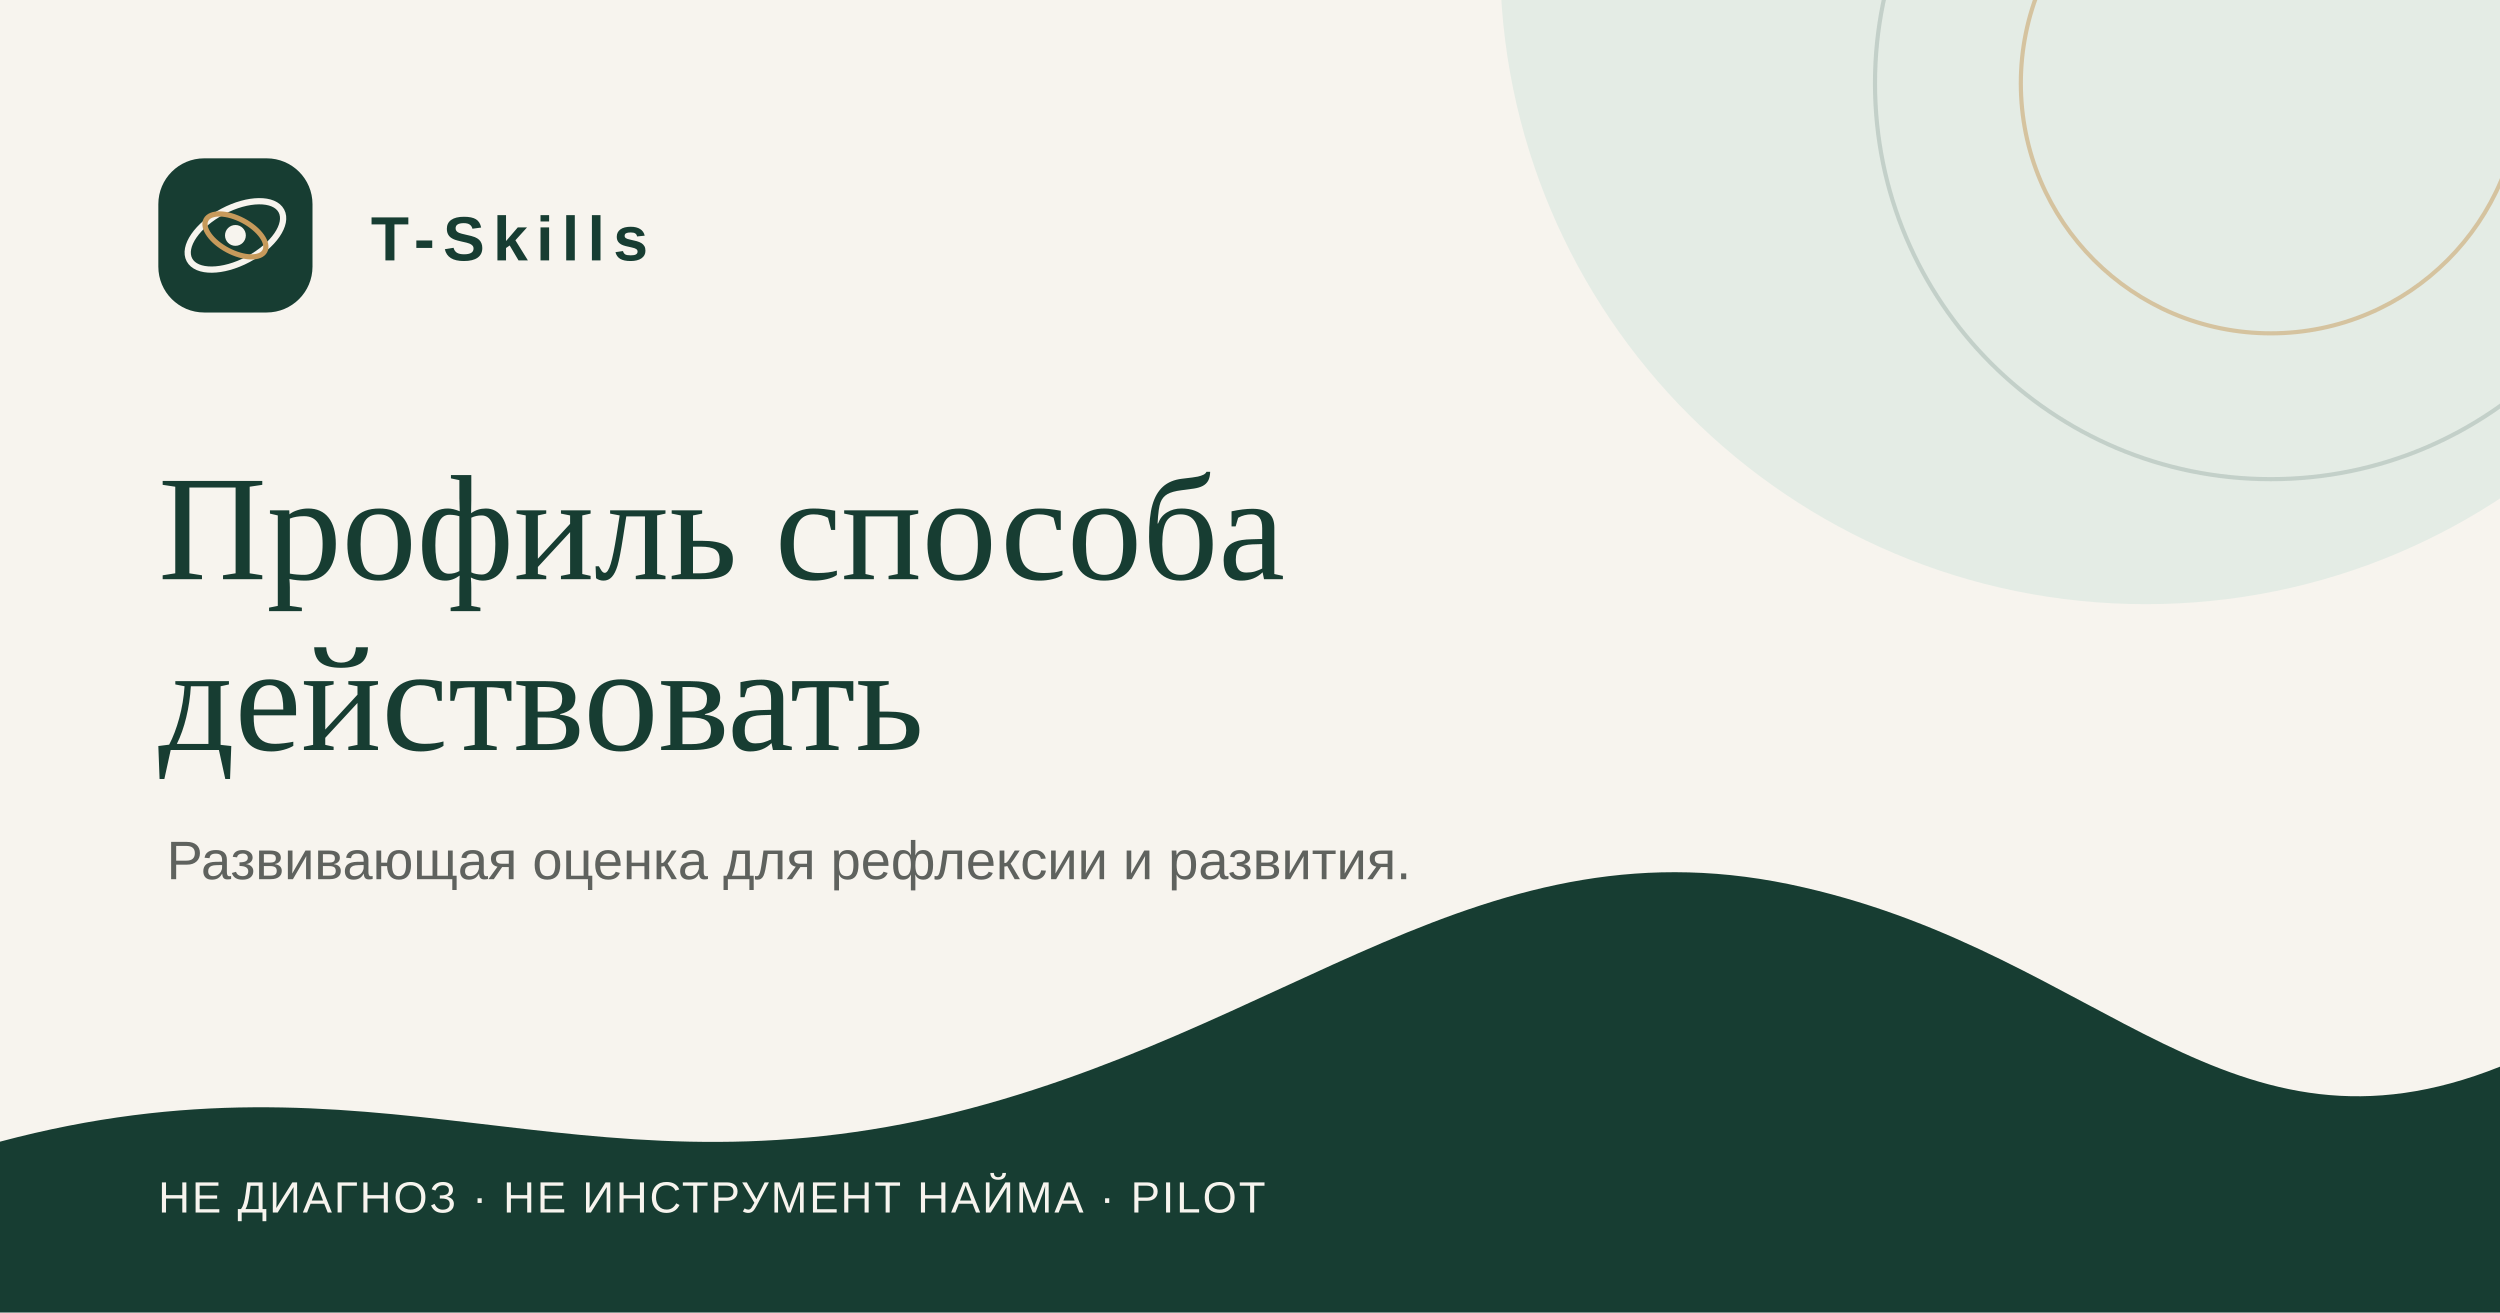
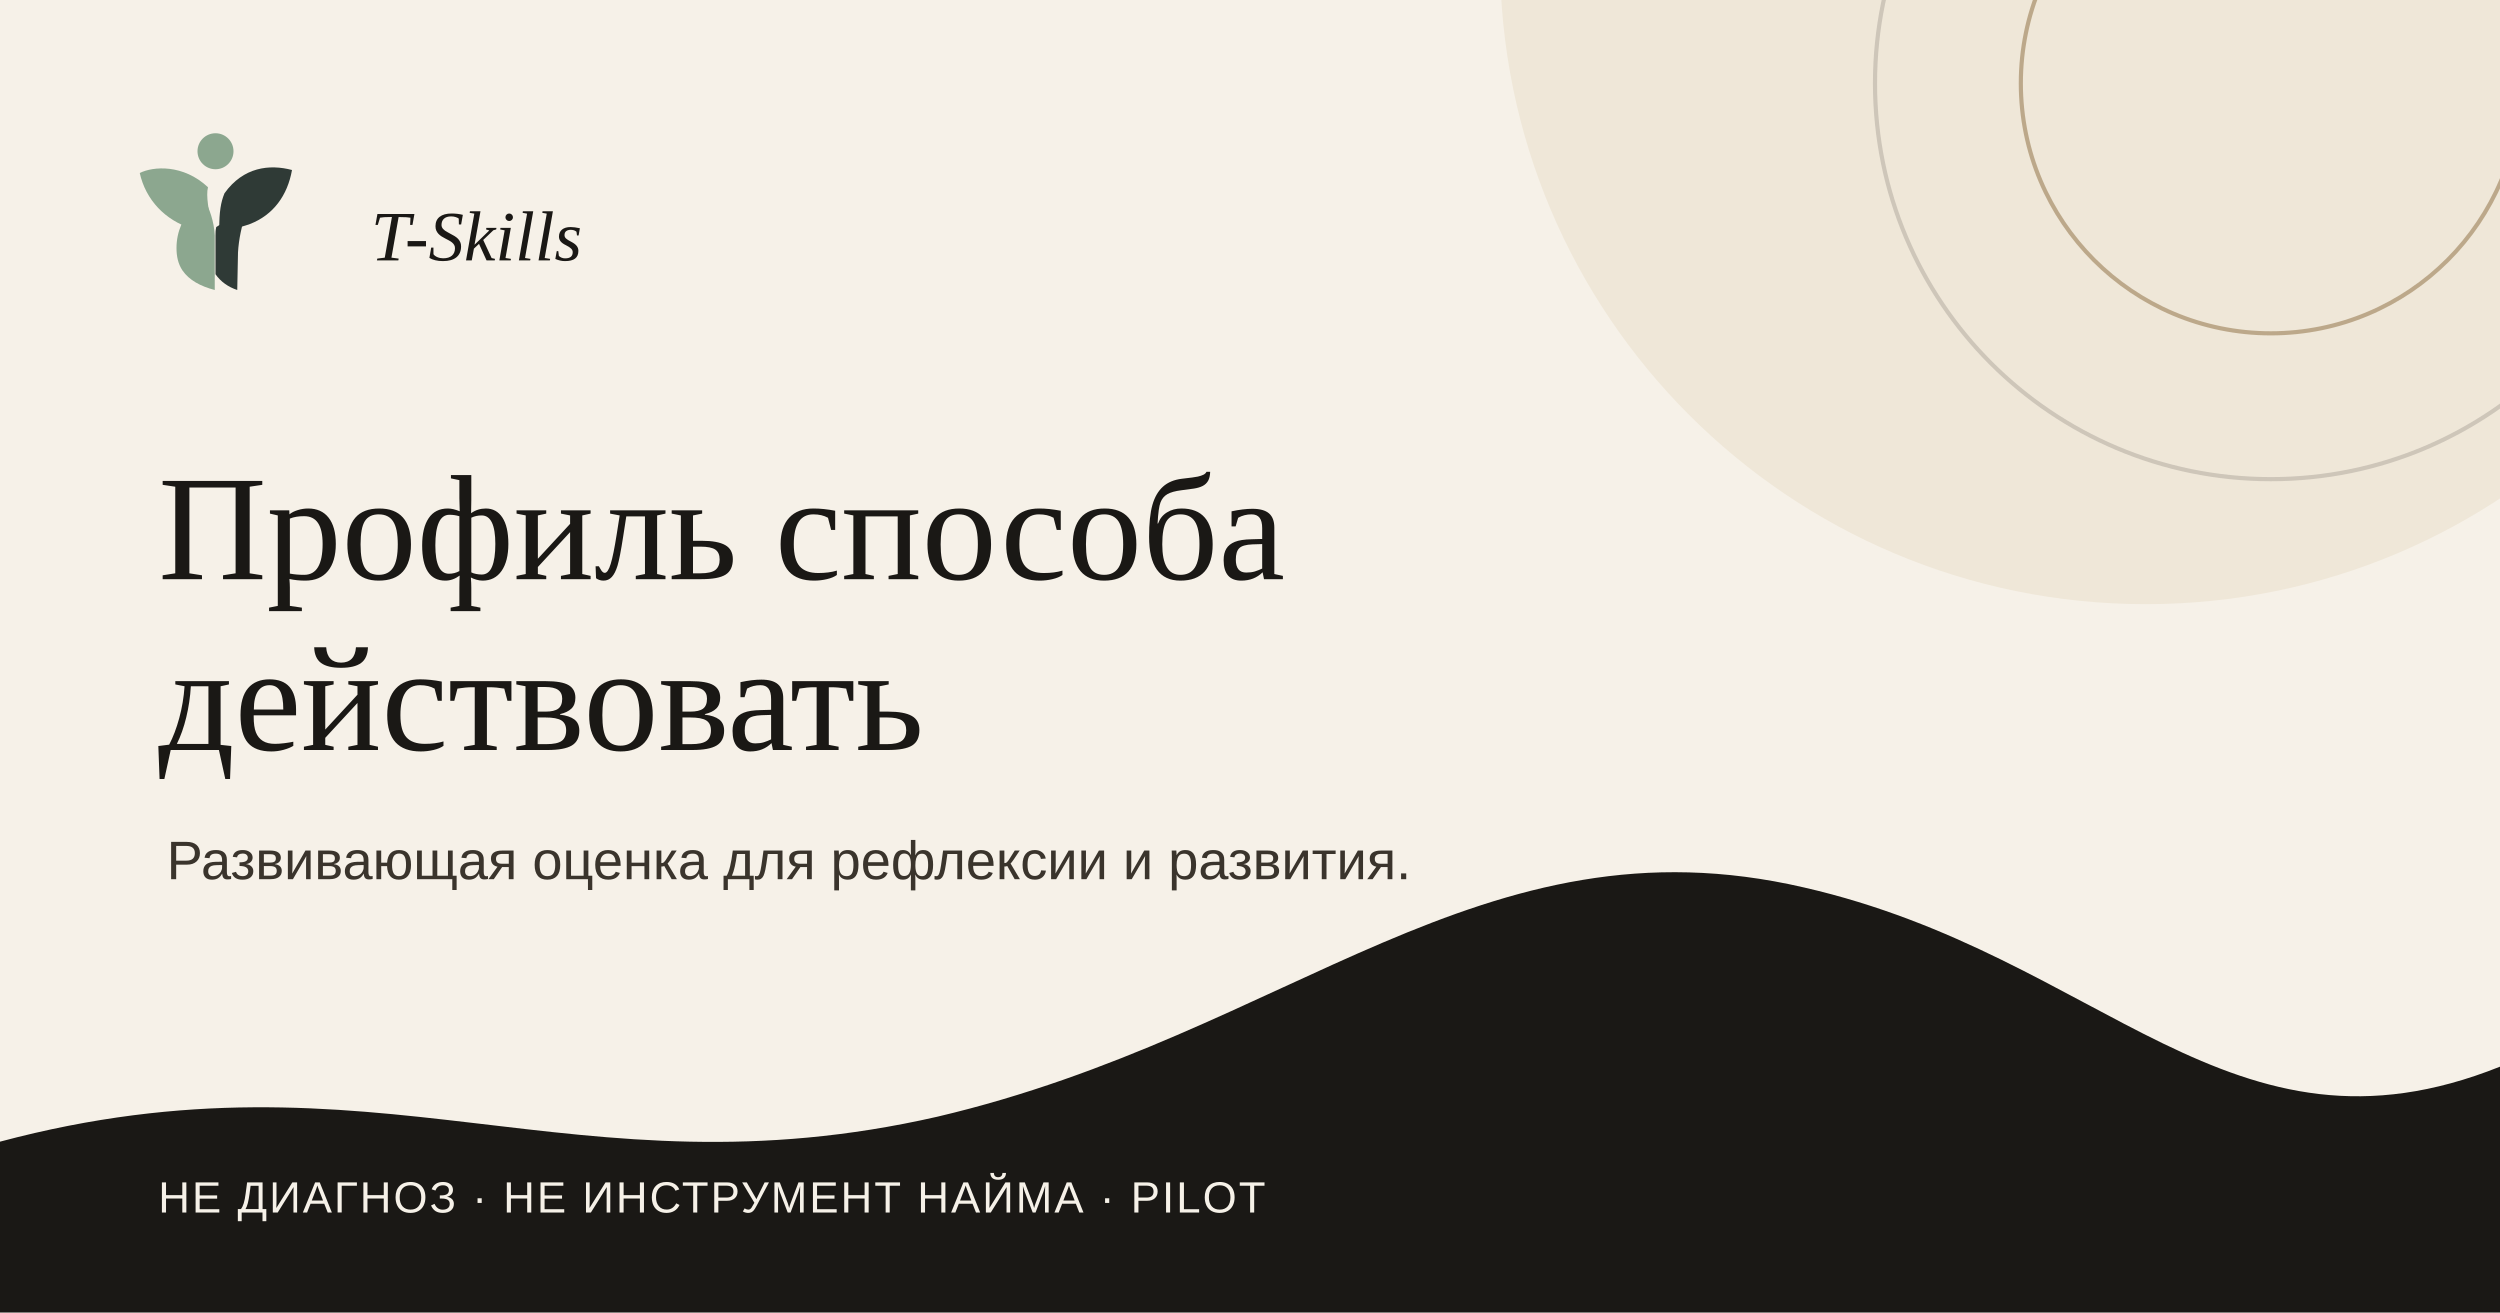
<svg xmlns="http://www.w3.org/2000/svg" width="1200" height="630" viewBox="0 0 1200 630" fill="none">
-   <rect width="1200" height="630" fill="#F7F4EE" />
-   <circle cx="1030" cy="-20" r="310" fill="#E4ECE5" />
-   <circle cx="1090" cy="40" r="190" stroke="#173D32" stroke-opacity=".16" stroke-width="2" />
-   <circle cx="1090" cy="40" r="120" stroke="#C79A5B" stroke-opacity=".5" stroke-width="2" />
-   <path d="M0 548C180 500 275 576 450 536C620 496 711 390 866 426C1010 459 1070 564 1200 512V630H0V548Z" fill="#173D32" />
-   <rect x="76" y="76" width="74" height="74" rx="22" fill="#173D32" />
-   <ellipse cx="113" cy="113" rx="25" ry="13" transform="rotate(-28 113 113)" stroke="#F7F4EE" stroke-width="3" />
-   <ellipse cx="113" cy="113" rx="16" ry="8" transform="rotate(28 113 113)" stroke="#C79A5B" stroke-width="2.5" />
-   <circle cx="113" cy="113" r="5" fill="#F7F4EE" />
-   <text x="178" y="125" fill="#173D32" font-family="Arial, Helvetica, sans-serif" font-size="30" font-weight="700" letter-spacing="4">T-Skills</text>
-   <text x="76" y="278" fill="#173D32" font-family="Georgia, 'Times New Roman', serif" font-size="72">Профиль способа</text>
-   <text x="76" y="360" fill="#173D32" font-family="Georgia, 'Times New Roman', serif" font-size="72">действовать</text>
-   <text x="80" y="422" fill="#5F625E" font-family="Arial, Helvetica, sans-serif" font-size="26">Развивающая оценка для рефлексии и развития.</text>
-   <text x="76" y="582" fill="#F7F4EE" font-family="Arial, Helvetica, sans-serif" font-size="21" letter-spacing="1">НЕ ДИАГНОЗ · НЕ ИНСТРУМЕНТ НАЙМА · PILOT</text>
+   <rect width="1200" height="630" fill="#F6F1E8" />
+   <circle cx="1030" cy="-20" r="310" fill="#EFE7D8" />
+   <circle cx="1090" cy="40" r="190" stroke="#1A1815" stroke-opacity=".16" stroke-width="2" />
+   <circle cx="1090" cy="40" r="120" stroke="#8B6B3D" stroke-opacity=".5" stroke-width="2" />
+   <path d="M0 548C180 500 275 576 450 536C620 496 711 390 866 426C1010 459 1070 564 1200 512V630H0V548Z" fill="#1A1815" />
+   <g transform="translate(66 60) scale(0.36)">
+     <circle fill="#8CA78F" cx="104" cy="35" r="24" />
+     <path fill="#8CA78F" d="M94 83C61 52 21 55 3 64C11 100 37 127 72 138C83 142 92 141 100 139C95 115 91 94 94 83Z" />
+     <path fill="#2F3A36" d="M116 91C141 56 176 52 206 60C200 94 181 120 150 132C136 137 123 140 109 138C109 116 111 103 116 91Z" />
+     <path fill="#8CA78F" d="M88 96C96 112 102 128 103 147L103 220C84 215 69 207 60 194C54 185 52 175 52 164C52 142 61 122 76 108C80 103 84 99 88 96Z" />
+     <path fill="#2F3A36" d="M105 136C119 127 132 120 145 116C139 134 135 152 134 170L133 220C121 216 111 209 104 199L104 148C104 144 104 140 105 136Z" />
+   </g>
+   <text x="178" y="125" fill="#1A1815" font-family="Georgia, 'Times New Roman', serif" font-style="italic" font-size="34">T-Skills</text>
+   <text x="76" y="278" fill="#1A1815" font-family="Georgia, 'Times New Roman', serif" font-size="72">Профиль способа</text>
+   <text x="76" y="360" fill="#1A1815" font-family="Georgia, 'Times New Roman', serif" font-size="72">действовать</text>
+   <text x="80" y="422" fill="#3A342C" font-family="Arial, Helvetica, sans-serif" font-size="26">Развивающая оценка для рефлексии и развития.</text>
+   <text x="76" y="582" fill="#F6F1E8" font-family="Arial, Helvetica, sans-serif" font-size="21" letter-spacing="1">НЕ ДИАГНОЗ · НЕ ИНСТРУМЕНТ НАЙМА · PILOT</text>
</svg>
